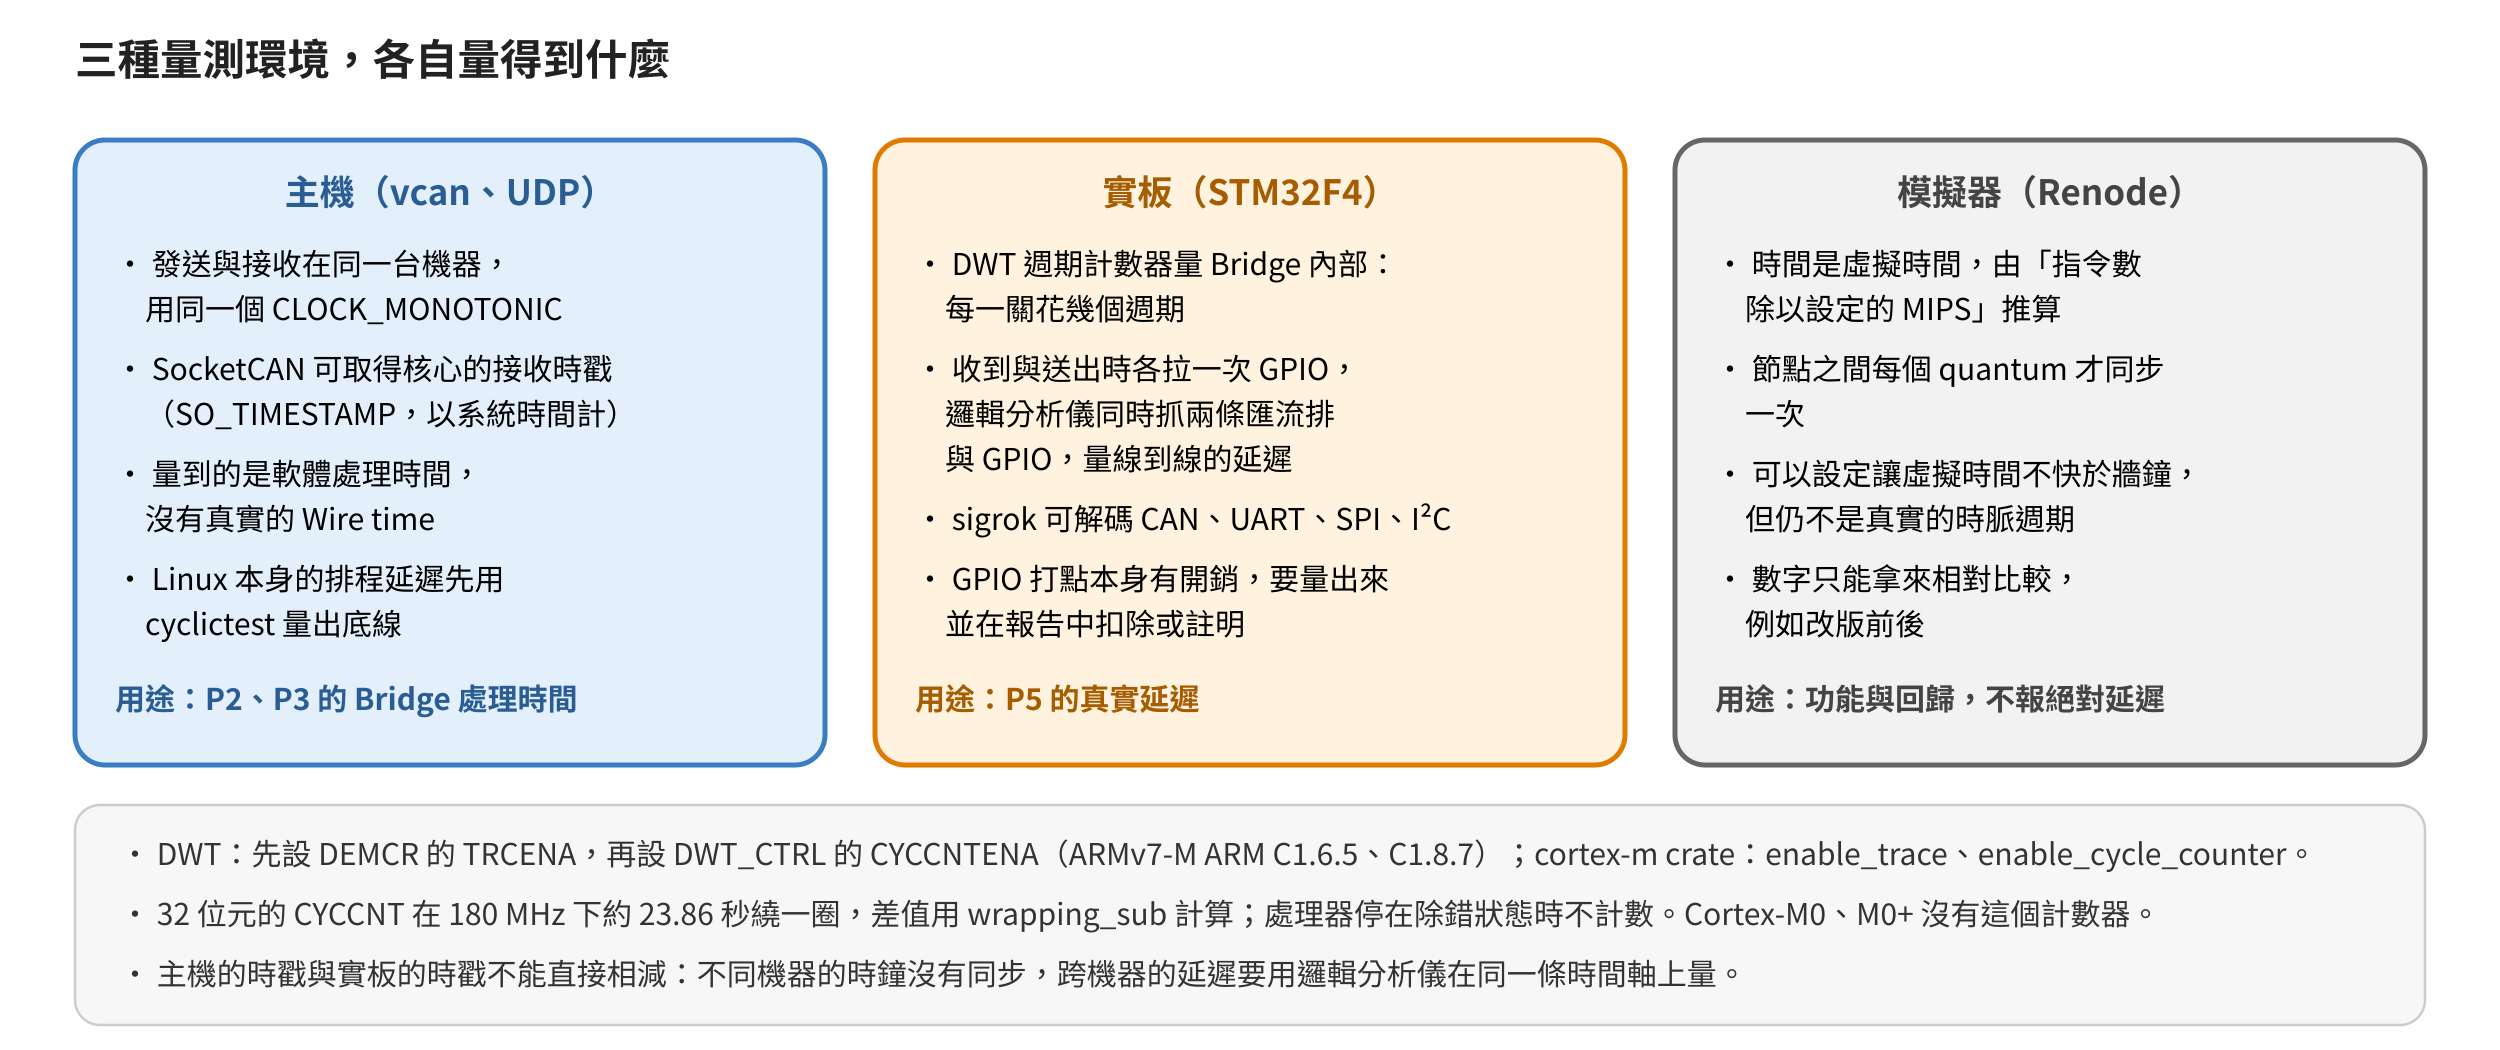
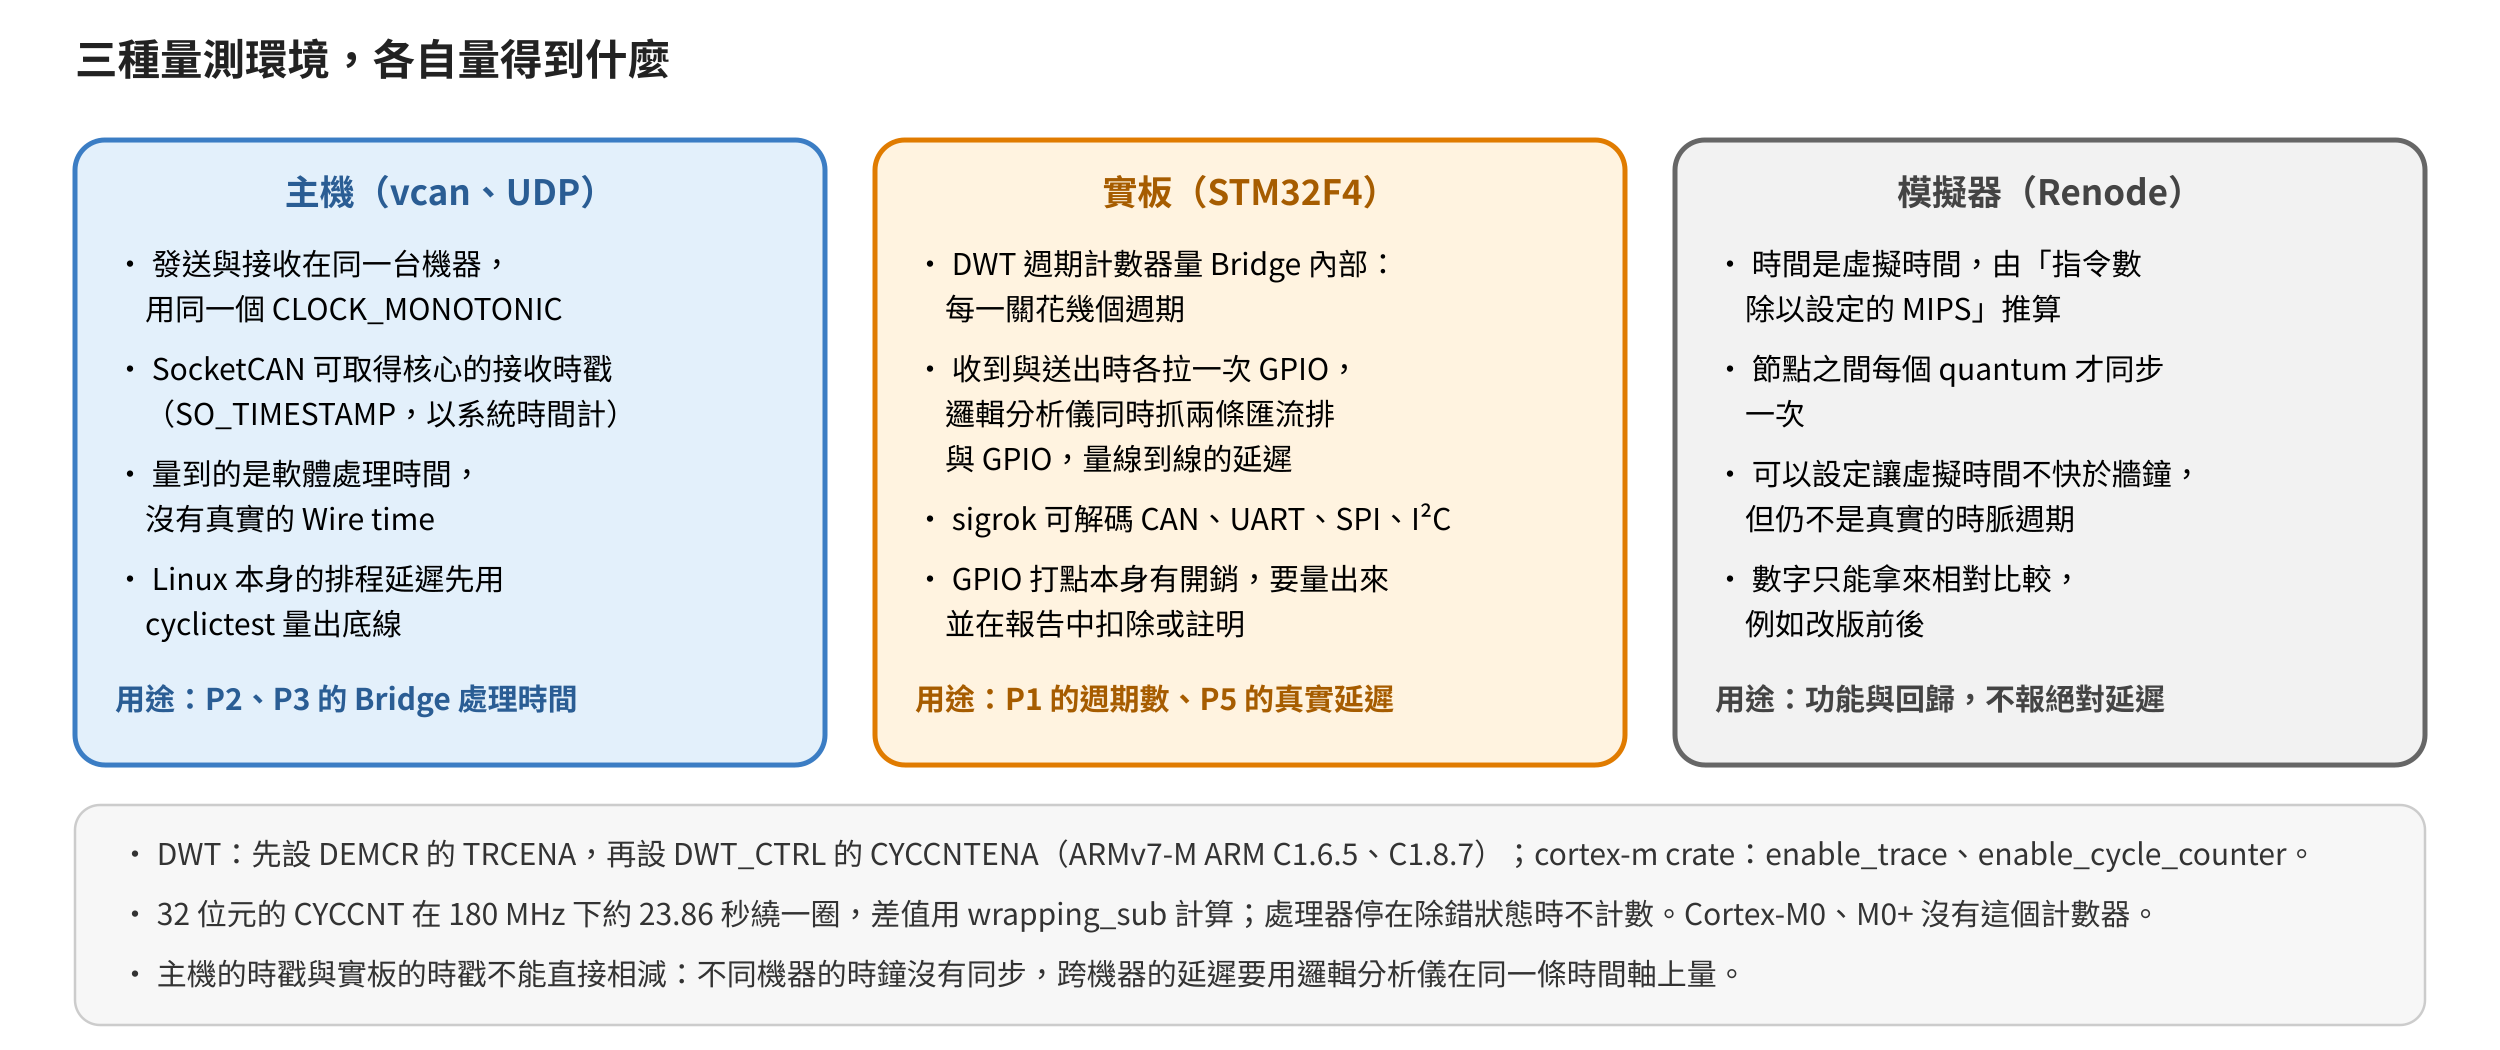
<svg xmlns="http://www.w3.org/2000/svg" viewBox="0 0 1000 420" width="1000" height="420" font-family="'Noto Sans CJK TC','PingFang TC','Microsoft JhengHei',sans-serif">
  <rect width="1000" height="420" fill="#ffffff" />
  <text x="30" y="30" font-size="17" font-weight="bold" fill="#222">三種量測環境，各自量得到什麼</text>
  <g font-size="12">
    <rect x="30" y="56" width="300" height="250" rx="12" fill="#e3f0fb" stroke="#3b7dc4" stroke-width="2" />
    <text x="180" y="82" font-size="14" font-weight="bold" text-anchor="middle" fill="#2a5d94">主機（vcan、UDP）</text>
    <text x="46" y="110">• 發送與接收在同一台機器，</text>
    <text x="58" y="128">用同一個 CLOCK_MONOTONIC</text>
    <text x="46" y="152">• SocketCAN 可取得核心的接收時戳</text>
    <text x="58" y="170">（SO_TIMESTAMP，以系統時間計）</text>
    <text x="46" y="194">• 量到的是軟體處理時間，</text>
    <text x="58" y="212">沒有真實的 Wire time</text>
    <text x="46" y="236">• Linux 本身的排程延遲先用</text>
    <text x="58" y="254">cyclictest 量出底線</text>
    <text x="46" y="284" font-weight="bold" fill="#2a5d94">用途：P2、P3 的 Bridge 處理時間</text>
    <rect x="350" y="56" width="300" height="250" rx="12" fill="#fff3e0" stroke="#e07b00" stroke-width="2" />
    <text x="500" y="82" font-size="14" font-weight="bold" text-anchor="middle" fill="#a65c00">實板（STM32F4）</text>
    <text x="366" y="110">• DWT 週期計數器量 Bridge 內部：</text>
    <text x="378" y="128">每一關花幾個週期</text>
    <text x="366" y="152">• 收到與送出時各拉一次 GPIO，</text>
    <text x="378" y="170">邏輯分析儀同時抓兩條匯流排</text>
    <text x="378" y="188">與 GPIO，量線到線的延遲</text>
    <text x="366" y="212">• sigrok 可解碼 CAN、UART、SPI、I²C</text>
    <text x="366" y="236">• GPIO 打點本身有開銷，要量出來</text>
    <text x="378" y="254">並在報告中扣除或註明</text>
-     <text x="366" y="284" font-weight="bold" fill="#a65c00">用途：P5 的真實延遲</text>
+     <text x="366" y="284" font-weight="bold" fill="#a65c00">用途：P1 的週期數、P5 的真實延遲</text>
    <rect x="670" y="56" width="300" height="250" rx="12" fill="#f2f2f2" stroke="#666" stroke-width="2" />
    <text x="820" y="82" font-size="14" font-weight="bold" text-anchor="middle" fill="#444">模擬器（Renode）</text>
    <text x="686" y="110">• 時間是虛擬時間，由「指令數</text>
    <text x="698" y="128">除以設定的 MIPS」推算</text>
    <text x="686" y="152">• 節點之間每個 quantum 才同步</text>
    <text x="698" y="170">一次</text>
    <text x="686" y="194">• 可以設定讓虛擬時間不快於牆鐘，</text>
    <text x="698" y="212">但仍不是真實的時脈週期</text>
    <text x="686" y="236">• 數字只能拿來相對比較，</text>
    <text x="698" y="254">例如改版前後</text>
    <text x="686" y="284" font-weight="bold" fill="#444">用途：功能與回歸，不報絕對延遲</text>
  </g>
  <rect x="30" y="322" width="940" height="88" rx="10" fill="#f7f7f7" stroke="#ccc" />
  <g font-size="12" fill="#333">
    <text x="48" y="346">• DWT：先設 DEMCR 的 TRCENA，再設 DWT_CTRL 的 CYCCNTENA（ARMv7-M ARM C1.6.5、C1.8.7）；cortex-m crate：enable_trace、enable_cycle_counter。</text>
    <text x="48" y="370">• 32 位元的 CYCCNT 在 180 MHz 下約 23.86 秒繞一圈，差值用 wrapping_sub 計算；處理器停在除錯狀態時不計數。Cortex-M0、M0+ 沒有這個計數器。</text>
    <text x="48" y="394">• 主機的時戳與實板的時戳不能直接相減：不同機器的時鐘沒有同步，跨機器的延遲要用邏輯分析儀在同一條時間軸上量。</text>
  </g>
</svg>
